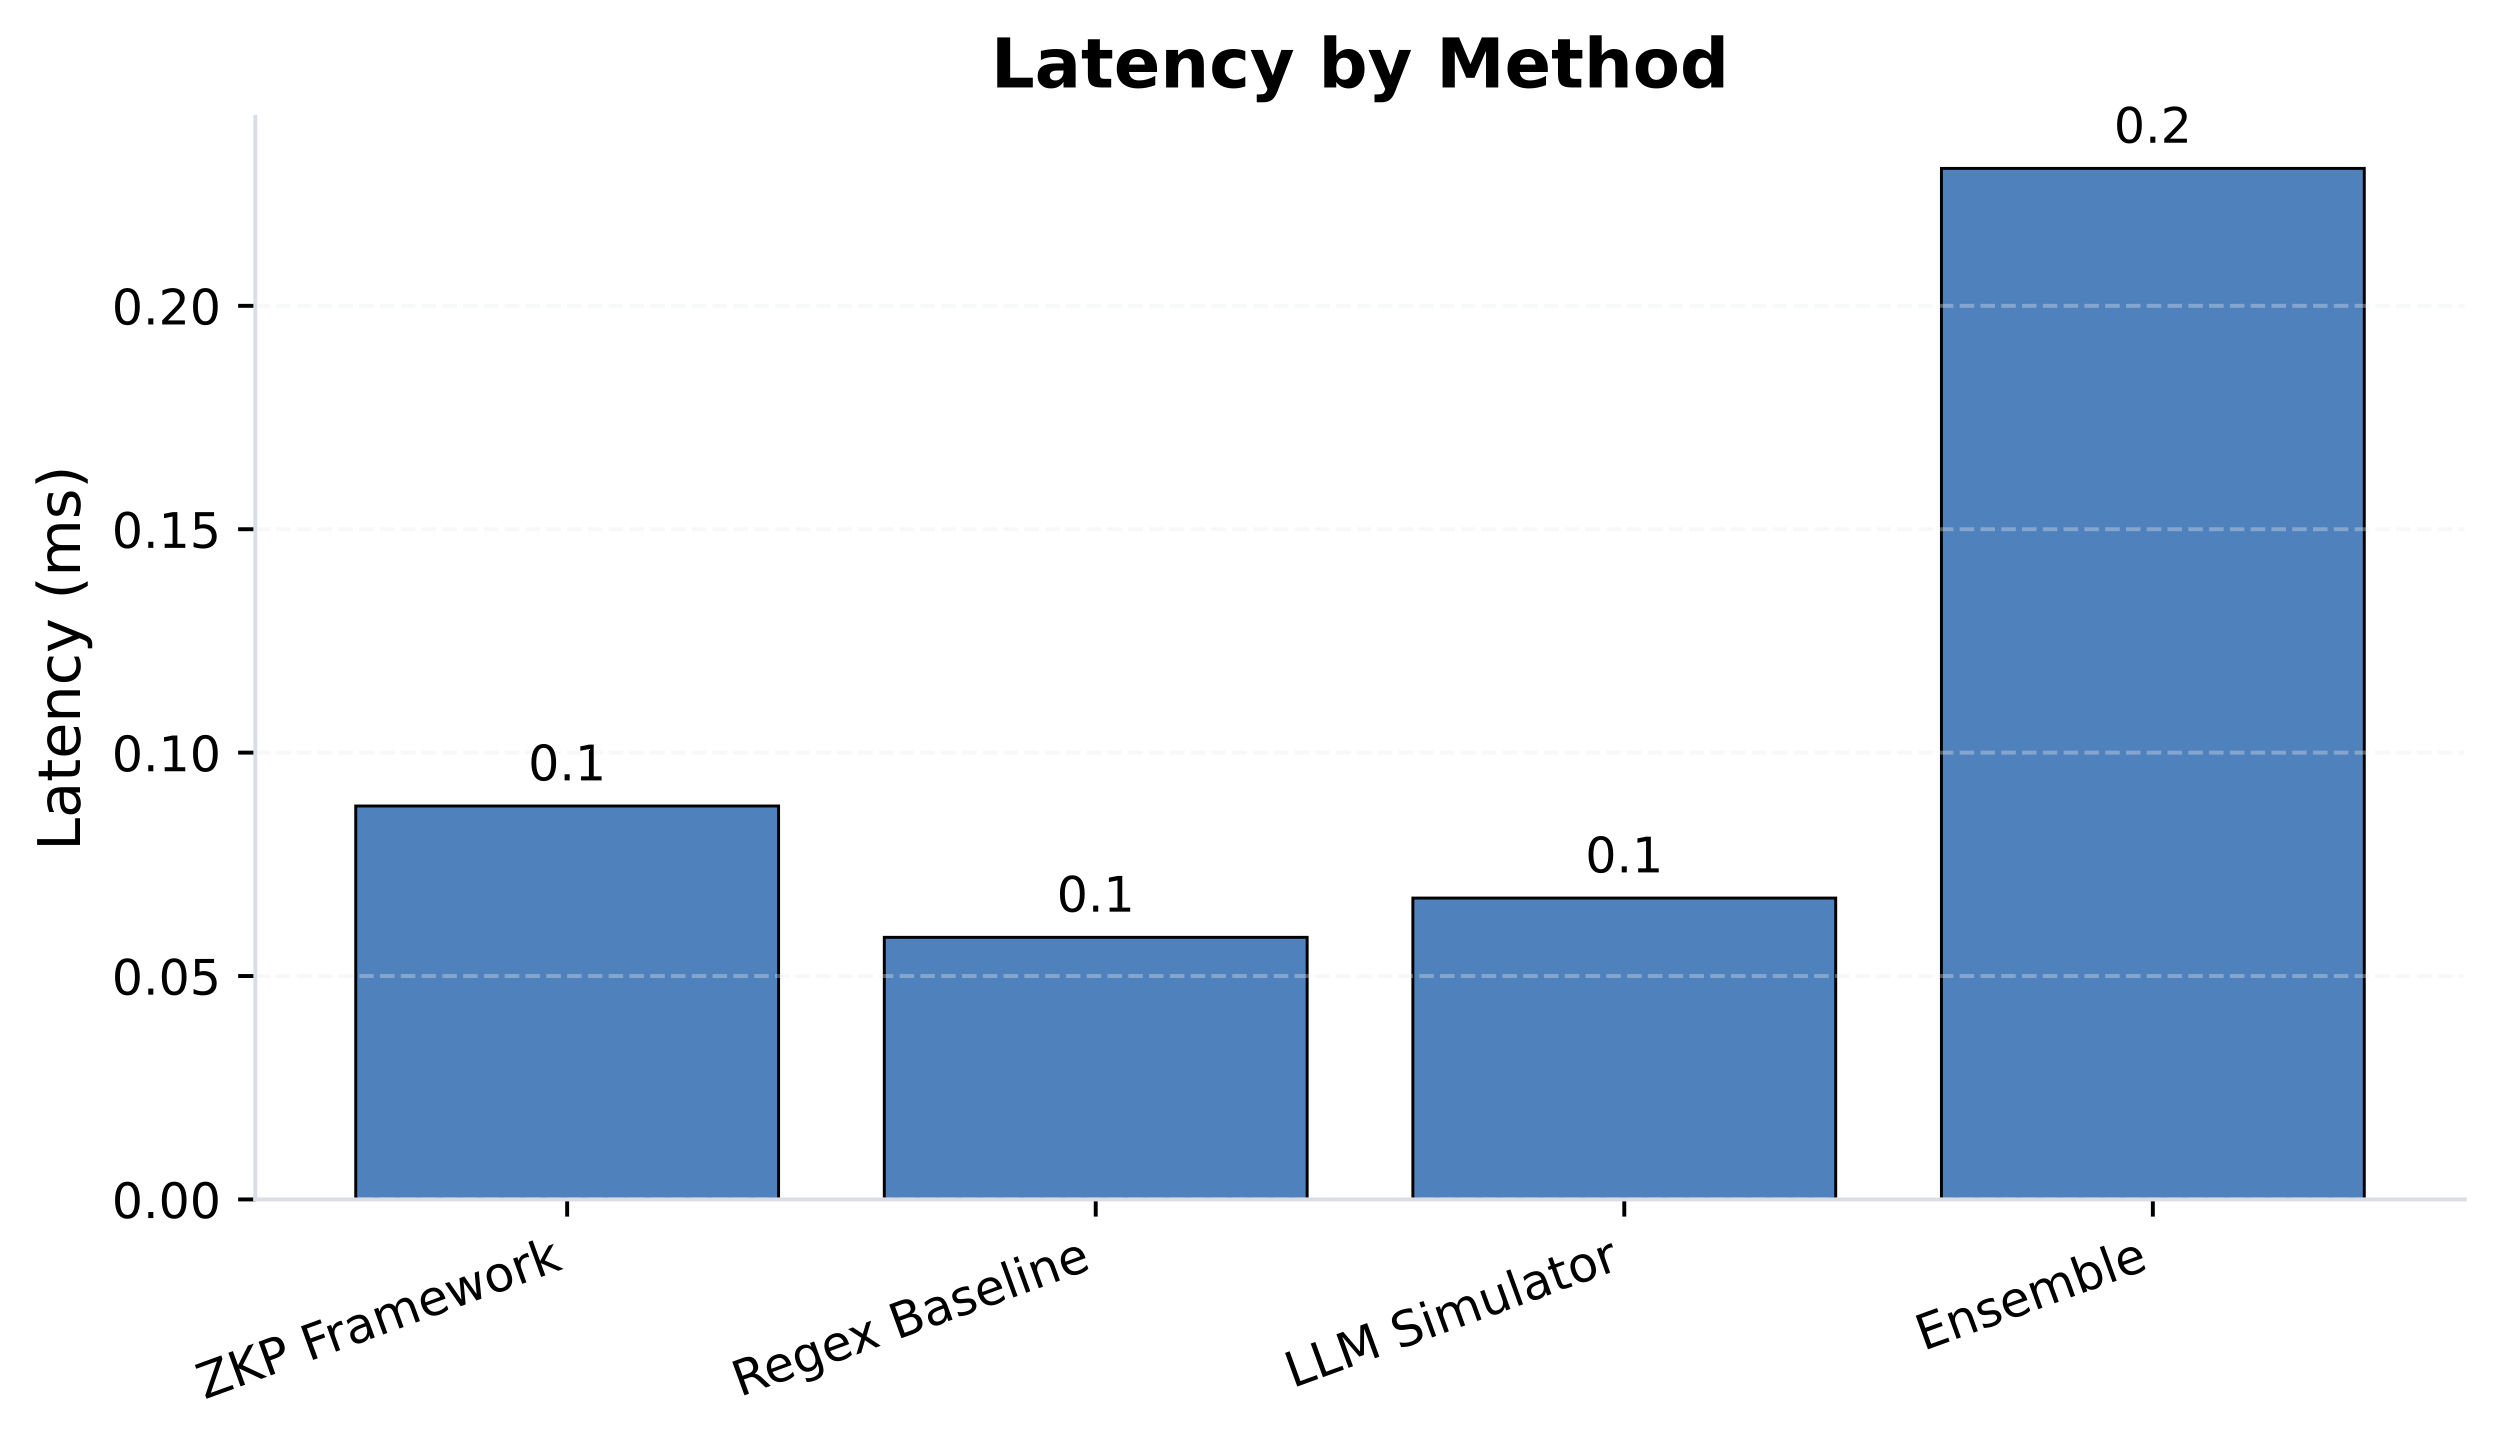
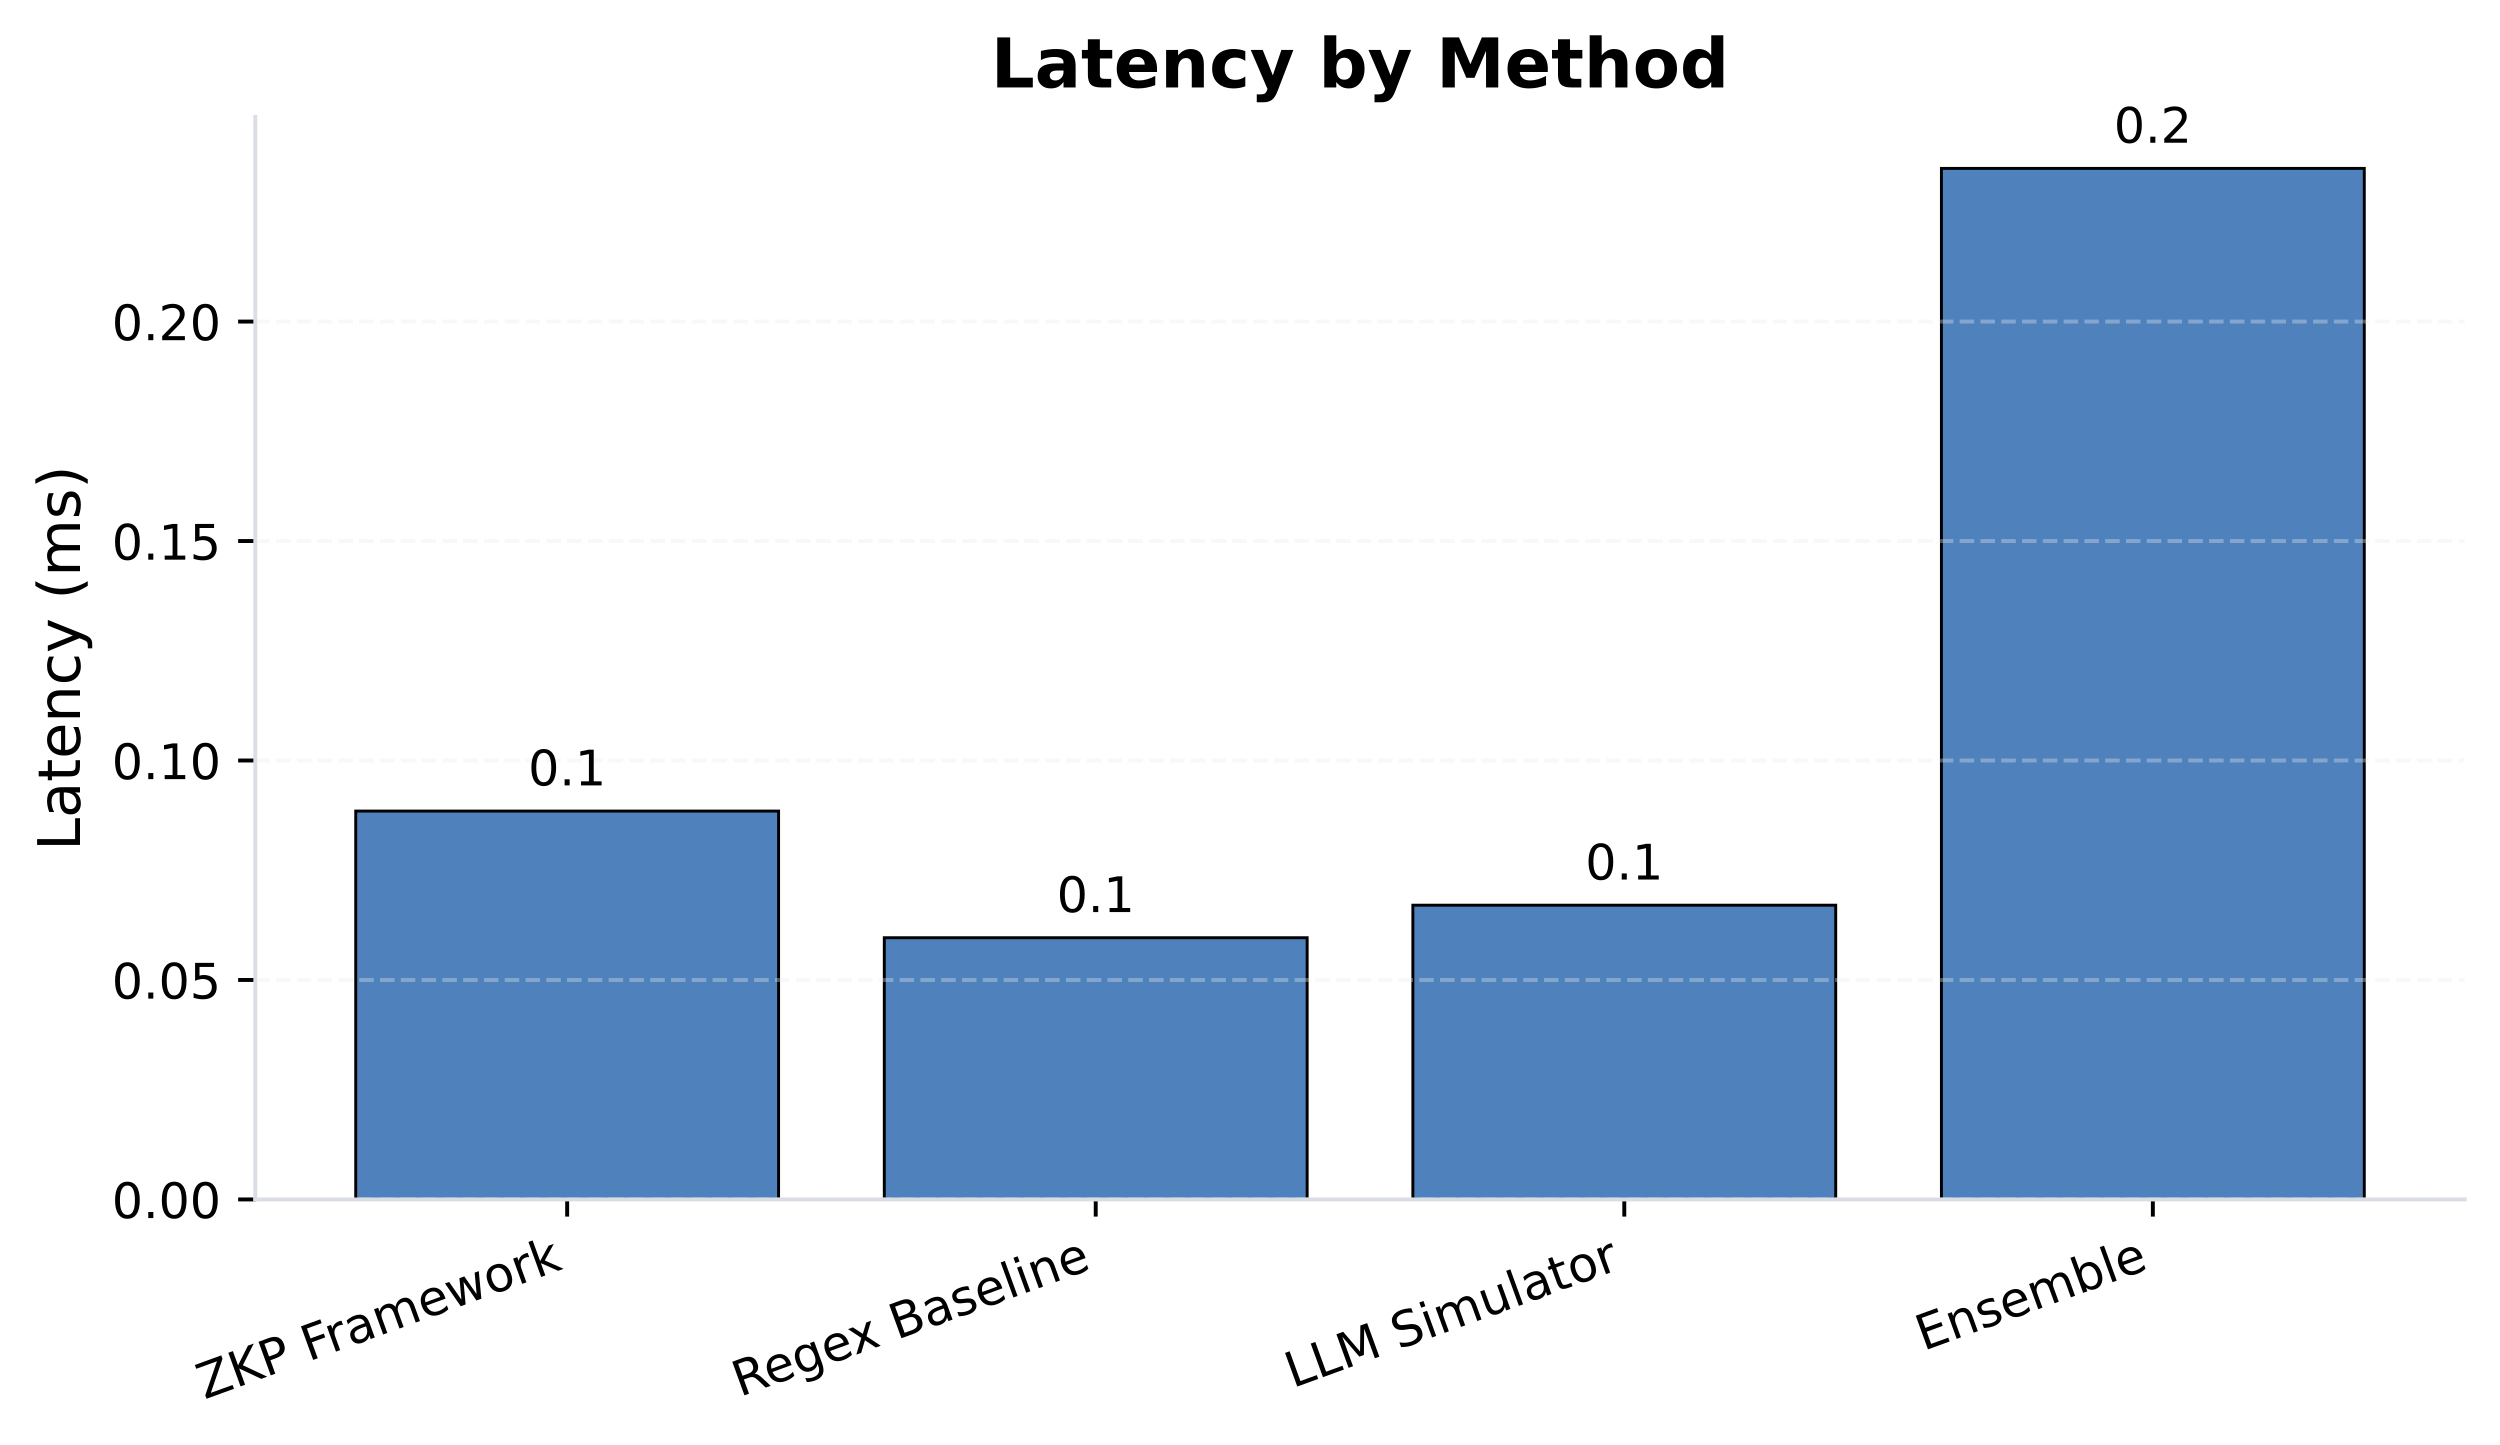
<svg xmlns="http://www.w3.org/2000/svg" xmlns:xlink="http://www.w3.org/1999/xlink" width="509.979pt" height="294.641pt" viewBox="0 0 509.979 294.641" version="1.1">
  <defs>
    <style type="text/css">*{stroke-linejoin: round; stroke-linecap: butt}</style>
  </defs>
  <g id="figure_1">
    <g id="patch_1">
      <path d="M 0 294.641  L 509.979 294.641  L 509.979 0  L 0 0  L 0 294.641  z " style="fill: none" />
    </g>
    <g id="axes_1">
      <g id="patch_2">
        <path d="M 52.079 244.678  L 502.779 244.678  L 502.779 23.838  L 52.079 23.838  L 52.079 244.678  z " style="fill: none" />
      </g>
      <g id="patch_3">
-         <path d="M 72.566 244.678  L 158.824 244.678  L 158.824 164.423  L 72.566 164.423  z " clip-path="url(#pd88db44f69)" style="fill: #4f81bd; stroke: #000000; stroke-width: 0.6; stroke-linejoin: miter" />
+         <path d="M 72.566 244.678  L 158.824 244.678  L 158.824 165.448  L 72.566 165.448  z " clip-path="url(#pac57a9a2b0)" style="fill: #4f81bd; stroke: #000000; stroke-width: 0.6; stroke-linejoin: miter" />
      </g>
      <g id="patch_4">
-         <path d="M 180.389 244.678  L 266.647 244.678  L 266.647 191.209  L 180.389 191.209  z " clip-path="url(#pd88db44f69)" style="fill: #4f81bd; stroke: #000000; stroke-width: 0.6; stroke-linejoin: miter" />
+         <path d="M 180.389 244.678  L 266.647 244.678  L 266.647 191.293  L 180.389 191.293  z " clip-path="url(#pac57a9a2b0)" style="fill: #4f81bd; stroke: #000000; stroke-width: 0.6; stroke-linejoin: miter" />
      </g>
      <g id="patch_5">
-         <path d="M 288.212 244.678  L 374.47 244.678  L 374.47 183.199  L 288.212 183.199  z " clip-path="url(#pd88db44f69)" style="fill: #4f81bd; stroke: #000000; stroke-width: 0.6; stroke-linejoin: miter" />
+         <path d="M 288.212 244.678  L 374.47 244.678  L 374.47 184.654  L 288.212 184.654  z " clip-path="url(#pac57a9a2b0)" style="fill: #4f81bd; stroke: #000000; stroke-width: 0.6; stroke-linejoin: miter" />
      </g>
      <g id="patch_6">
-         <path d="M 396.035 244.678  L 482.293 244.678  L 482.293 34.354  L 396.035 34.354  z " clip-path="url(#pd88db44f69)" style="fill: #4f81bd; stroke: #000000; stroke-width: 0.6; stroke-linejoin: miter" />
+         <path d="M 396.035 244.678  L 482.293 244.678  L 482.293 34.354  L 396.035 34.354  z " clip-path="url(#pac57a9a2b0)" style="fill: #4f81bd; stroke: #000000; stroke-width: 0.6; stroke-linejoin: miter" />
      </g>
      <g id="matplotlib.axis_1">
        <g id="xtick_1">
          <g id="line2d_1">
            <defs>
-               <path id="m6c5d1c4dcd" d="M 0 0  L 0 3.5  " style="stroke: #000000; stroke-width: 0.8" />
+               <path id="m5a129ad3cb" d="M 0 0  L 0 3.5  " style="stroke: #000000; stroke-width: 0.8" />
            </defs>
            <g>
-               <use xlink:href="#m6c5d1c4dcd" x="115.695" y="244.678" style="stroke: #000000; stroke-width: 0.8" />
+               <use xlink:href="#m5a129ad3cb" x="115.695" y="244.678" style="stroke: #000000; stroke-width: 0.8" />
            </g>
          </g>
          <g id="text_1">
            <g transform="translate(41.71257 285.4866) rotate(-20) scale(0.1 -0.1)">
              <defs>
                <path id="DejaVuSans-5a" d="M 359 4666  L 4025 4666  L 4025 4184  L 1075 531  L 4097 531  L 4097 0  L 288 0  L 288 481  L 3238 4134  L 359 4134  L 359 4666  z " transform="scale(0.015625)" />
                <path id="DejaVuSans-4b" d="M 628 4666  L 1259 4666  L 1259 2694  L 3353 4666  L 4166 4666  L 1850 2491  L 4331 0  L 3500 0  L 1259 2247  L 1259 0  L 628 0  L 628 4666  z " transform="scale(0.015625)" />
                <path id="DejaVuSans-50" d="M 1259 4147  L 1259 2394  L 2053 2394  Q 2494 2394 2734 2622  Q 2975 2850 2975 3272  Q 2975 3691 2734 3919  Q 2494 4147 2053 4147  L 1259 4147  z M 628 4666  L 2053 4666  Q 2838 4666 3239 4311  Q 3641 3956 3641 3272  Q 3641 2581 3239 2228  Q 2838 1875 2053 1875  L 1259 1875  L 1259 0  L 628 0  L 628 4666  z " transform="scale(0.015625)" />
                <path id="DejaVuSans-20" transform="scale(0.015625)" />
                <path id="DejaVuSans-46" d="M 628 4666  L 3309 4666  L 3309 4134  L 1259 4134  L 1259 2759  L 3109 2759  L 3109 2228  L 1259 2228  L 1259 0  L 628 0  L 628 4666  z " transform="scale(0.015625)" />
                <path id="DejaVuSans-72" d="M 2631 2963  Q 2534 3019 2420 3045  Q 2306 3072 2169 3072  Q 1681 3072 1420 2755  Q 1159 2438 1159 1844  L 1159 0  L 581 0  L 581 3500  L 1159 3500  L 1159 2956  Q 1341 3275 1631 3429  Q 1922 3584 2338 3584  Q 2397 3584 2469 3576  Q 2541 3569 2628 3553  L 2631 2963  z " transform="scale(0.015625)" />
                <path id="DejaVuSans-61" d="M 2194 1759  Q 1497 1759 1228 1600  Q 959 1441 959 1056  Q 959 750 1161 570  Q 1363 391 1709 391  Q 2188 391 2477 730  Q 2766 1069 2766 1631  L 2766 1759  L 2194 1759  z M 3341 1997  L 3341 0  L 2766 0  L 2766 531  Q 2569 213 2275 61  Q 1981 -91 1556 -91  Q 1019 -91 701 211  Q 384 513 384 1019  Q 384 1609 779 1909  Q 1175 2209 1959 2209  L 2766 2209  L 2766 2266  Q 2766 2663 2505 2880  Q 2244 3097 1772 3097  Q 1472 3097 1187 3025  Q 903 2953 641 2809  L 641 3341  Q 956 3463 1253 3523  Q 1550 3584 1831 3584  Q 2591 3584 2966 3190  Q 3341 2797 3341 1997  z " transform="scale(0.015625)" />
                <path id="DejaVuSans-6d" d="M 3328 2828  Q 3544 3216 3844 3400  Q 4144 3584 4550 3584  Q 5097 3584 5394 3201  Q 5691 2819 5691 2113  L 5691 0  L 5113 0  L 5113 2094  Q 5113 2597 4934 2840  Q 4756 3084 4391 3084  Q 3944 3084 3684 2787  Q 3425 2491 3425 1978  L 3425 0  L 2847 0  L 2847 2094  Q 2847 2600 2669 2842  Q 2491 3084 2119 3084  Q 1678 3084 1418 2786  Q 1159 2488 1159 1978  L 1159 0  L 581 0  L 581 3500  L 1159 3500  L 1159 2956  Q 1356 3278 1631 3431  Q 1906 3584 2284 3584  Q 2666 3584 2933 3390  Q 3200 3197 3328 2828  z " transform="scale(0.015625)" />
                <path id="DejaVuSans-65" d="M 3597 1894  L 3597 1613  L 953 1613  Q 991 1019 1311 708  Q 1631 397 2203 397  Q 2534 397 2845 478  Q 3156 559 3463 722  L 3463 178  Q 3153 47 2828 -22  Q 2503 -91 2169 -91  Q 1331 -91 842 396  Q 353 884 353 1716  Q 353 2575 817 3079  Q 1281 3584 2069 3584  Q 2775 3584 3186 3129  Q 3597 2675 3597 1894  z M 3022 2063  Q 3016 2534 2758 2815  Q 2500 3097 2075 3097  Q 1594 3097 1305 2825  Q 1016 2553 972 2059  L 3022 2063  z " transform="scale(0.015625)" />
                <path id="DejaVuSans-77" d="M 269 3500  L 844 3500  L 1563 769  L 2278 3500  L 2956 3500  L 3675 769  L 4391 3500  L 4966 3500  L 4050 0  L 3372 0  L 2619 2869  L 1863 0  L 1184 0  L 269 3500  z " transform="scale(0.015625)" />
                <path id="DejaVuSans-6f" d="M 1959 3097  Q 1497 3097 1228 2736  Q 959 2375 959 1747  Q 959 1119 1226 758  Q 1494 397 1959 397  Q 2419 397 2687 759  Q 2956 1122 2956 1747  Q 2956 2369 2687 2733  Q 2419 3097 1959 3097  z M 1959 3584  Q 2709 3584 3137 3096  Q 3566 2609 3566 1747  Q 3566 888 3137 398  Q 2709 -91 1959 -91  Q 1206 -91 779 398  Q 353 888 353 1747  Q 353 2609 779 3096  Q 1206 3584 1959 3584  z " transform="scale(0.015625)" />
                <path id="DejaVuSans-6b" d="M 581 4863  L 1159 4863  L 1159 1991  L 2875 3500  L 3609 3500  L 1753 1863  L 3688 0  L 2938 0  L 1159 1709  L 1159 0  L 581 0  L 581 4863  z " transform="scale(0.015625)" />
              </defs>
              <use xlink:href="#DejaVuSans-5a" />
              <use xlink:href="#DejaVuSans-4b" transform="translate(68.50586 0)" />
              <use xlink:href="#DejaVuSans-50" transform="translate(134.082 0)" />
              <use xlink:href="#DejaVuSans-20" transform="translate(194.3848 0)" />
              <use xlink:href="#DejaVuSans-46" transform="translate(226.1719 0)" />
              <use xlink:href="#DejaVuSans-72" transform="translate(276.4414 0)" />
              <use xlink:href="#DejaVuSans-61" transform="translate(317.5547 0)" />
              <use xlink:href="#DejaVuSans-6d" transform="translate(378.834 0)" />
              <use xlink:href="#DejaVuSans-65" transform="translate(476.2461 0)" />
              <use xlink:href="#DejaVuSans-77" transform="translate(537.7695 0)" />
              <use xlink:href="#DejaVuSans-6f" transform="translate(619.5566 0)" />
              <use xlink:href="#DejaVuSans-72" transform="translate(680.7383 0)" />
              <use xlink:href="#DejaVuSans-6b" transform="translate(721.8516 0)" />
            </g>
          </g>
        </g>
        <g id="xtick_2">
          <g id="line2d_2">
            <g>
-               <use xlink:href="#m6c5d1c4dcd" x="223.518" y="244.678" style="stroke: #000000; stroke-width: 0.8" />
+               <use xlink:href="#m5a129ad3cb" x="223.518" y="244.678" style="stroke: #000000; stroke-width: 0.8" />
            </g>
          </g>
          <g id="text_2">
            <g transform="translate(150.9451 284.9735) rotate(-20) scale(0.1 -0.1)">
              <defs>
                <path id="DejaVuSans-52" d="M 2841 2188  Q 3044 2119 3236 1894  Q 3428 1669 3622 1275  L 4263 0  L 3584 0  L 2988 1197  Q 2756 1666 2539 1819  Q 2322 1972 1947 1972  L 1259 1972  L 1259 0  L 628 0  L 628 4666  L 2053 4666  Q 2853 4666 3247 4331  Q 3641 3997 3641 3322  Q 3641 2881 3436 2590  Q 3231 2300 2841 2188  z M 1259 4147  L 1259 2491  L 2053 2491  Q 2509 2491 2742 2702  Q 2975 2913 2975 3322  Q 2975 3731 2742 3939  Q 2509 4147 2053 4147  L 1259 4147  z " transform="scale(0.015625)" />
                <path id="DejaVuSans-67" d="M 2906 1791  Q 2906 2416 2648 2759  Q 2391 3103 1925 3103  Q 1463 3103 1205 2759  Q 947 2416 947 1791  Q 947 1169 1205 825  Q 1463 481 1925 481  Q 2391 481 2648 825  Q 2906 1169 2906 1791  z M 3481 434  Q 3481 -459 3084 -895  Q 2688 -1331 1869 -1331  Q 1566 -1331 1297 -1286  Q 1028 -1241 775 -1147  L 775 -588  Q 1028 -725 1275 -790  Q 1522 -856 1778 -856  Q 2344 -856 2625 -561  Q 2906 -266 2906 331  L 2906 616  Q 2728 306 2450 153  Q 2172 0 1784 0  Q 1141 0 747 490  Q 353 981 353 1791  Q 353 2603 747 3093  Q 1141 3584 1784 3584  Q 2172 3584 2450 3431  Q 2728 3278 2906 2969  L 2906 3500  L 3481 3500  L 3481 434  z " transform="scale(0.015625)" />
                <path id="DejaVuSans-78" d="M 3513 3500  L 2247 1797  L 3578 0  L 2900 0  L 1881 1375  L 863 0  L 184 0  L 1544 1831  L 300 3500  L 978 3500  L 1906 2253  L 2834 3500  L 3513 3500  z " transform="scale(0.015625)" />
                <path id="DejaVuSans-42" d="M 1259 2228  L 1259 519  L 2272 519  Q 2781 519 3026 730  Q 3272 941 3272 1375  Q 3272 1813 3026 2020  Q 2781 2228 2272 2228  L 1259 2228  z M 1259 4147  L 1259 2741  L 2194 2741  Q 2656 2741 2882 2914  Q 3109 3088 3109 3444  Q 3109 3797 2882 3972  Q 2656 4147 2194 4147  L 1259 4147  z M 628 4666  L 2241 4666  Q 2963 4666 3353 4366  Q 3744 4066 3744 3513  Q 3744 3084 3544 2831  Q 3344 2578 2956 2516  Q 3422 2416 3680 2098  Q 3938 1781 3938 1306  Q 3938 681 3513 340  Q 3088 0 2303 0  L 628 0  L 628 4666  z " transform="scale(0.015625)" />
                <path id="DejaVuSans-73" d="M 2834 3397  L 2834 2853  Q 2591 2978 2328 3040  Q 2066 3103 1784 3103  Q 1356 3103 1142 2972  Q 928 2841 928 2578  Q 928 2378 1081 2264  Q 1234 2150 1697 2047  L 1894 2003  Q 2506 1872 2764 1633  Q 3022 1394 3022 966  Q 3022 478 2636 193  Q 2250 -91 1575 -91  Q 1294 -91 989 -36  Q 684 19 347 128  L 347 722  Q 666 556 975 473  Q 1284 391 1588 391  Q 1994 391 2212 530  Q 2431 669 2431 922  Q 2431 1156 2273 1281  Q 2116 1406 1581 1522  L 1381 1569  Q 847 1681 609 1914  Q 372 2147 372 2553  Q 372 3047 722 3315  Q 1072 3584 1716 3584  Q 2034 3584 2315 3537  Q 2597 3491 2834 3397  z " transform="scale(0.015625)" />
                <path id="DejaVuSans-6c" d="M 603 4863  L 1178 4863  L 1178 0  L 603 0  L 603 4863  z " transform="scale(0.015625)" />
                <path id="DejaVuSans-69" d="M 603 3500  L 1178 3500  L 1178 0  L 603 0  L 603 3500  z M 603 4863  L 1178 4863  L 1178 4134  L 603 4134  L 603 4863  z " transform="scale(0.015625)" />
                <path id="DejaVuSans-6e" d="M 3513 2113  L 3513 0  L 2938 0  L 2938 2094  Q 2938 2591 2744 2837  Q 2550 3084 2163 3084  Q 1697 3084 1428 2787  Q 1159 2491 1159 1978  L 1159 0  L 581 0  L 581 3500  L 1159 3500  L 1159 2956  Q 1366 3272 1645 3428  Q 1925 3584 2291 3584  Q 2894 3584 3203 3211  Q 3513 2838 3513 2113  z " transform="scale(0.015625)" />
              </defs>
              <use xlink:href="#DejaVuSans-52" />
              <use xlink:href="#DejaVuSans-65" transform="translate(64.98242 0)" />
              <use xlink:href="#DejaVuSans-67" transform="translate(126.5059 0)" />
              <use xlink:href="#DejaVuSans-65" transform="translate(189.9824 0)" />
              <use xlink:href="#DejaVuSans-78" transform="translate(249.7559 0)" />
              <use xlink:href="#DejaVuSans-20" transform="translate(308.9355 0)" />
              <use xlink:href="#DejaVuSans-42" transform="translate(340.7227 0)" />
              <use xlink:href="#DejaVuSans-61" transform="translate(409.3262 0)" />
              <use xlink:href="#DejaVuSans-73" transform="translate(470.6055 0)" />
              <use xlink:href="#DejaVuSans-65" transform="translate(522.7051 0)" />
              <use xlink:href="#DejaVuSans-6c" transform="translate(584.2285 0)" />
              <use xlink:href="#DejaVuSans-69" transform="translate(612.0117 0)" />
              <use xlink:href="#DejaVuSans-6e" transform="translate(639.7949 0)" />
              <use xlink:href="#DejaVuSans-65" transform="translate(703.1738 0)" />
            </g>
          </g>
        </g>
        <g id="xtick_3">
          <g id="line2d_3">
            <g>
-               <use xlink:href="#m6c5d1c4dcd" x="331.341" y="244.678" style="stroke: #000000; stroke-width: 0.8" />
+               <use xlink:href="#m5a129ad3cb" x="331.341" y="244.678" style="stroke: #000000; stroke-width: 0.8" />
            </g>
          </g>
          <g id="text_3">
            <g transform="translate(263.7132 283.1737) rotate(-20) scale(0.1 -0.1)">
              <defs>
                <path id="DejaVuSans-4c" d="M 628 4666  L 1259 4666  L 1259 531  L 3531 531  L 3531 0  L 628 0  L 628 4666  z " transform="scale(0.015625)" />
                <path id="DejaVuSans-4d" d="M 628 4666  L 1569 4666  L 2759 1491  L 3956 4666  L 4897 4666  L 4897 0  L 4281 0  L 4281 4097  L 3078 897  L 2444 897  L 1241 4097  L 1241 0  L 628 0  L 628 4666  z " transform="scale(0.015625)" />
                <path id="DejaVuSans-53" d="M 3425 4513  L 3425 3897  Q 3066 4069 2747 4153  Q 2428 4238 2131 4238  Q 1616 4238 1336 4038  Q 1056 3838 1056 3469  Q 1056 3159 1242 3001  Q 1428 2844 1947 2747  L 2328 2669  Q 3034 2534 3370 2195  Q 3706 1856 3706 1288  Q 3706 609 3251 259  Q 2797 -91 1919 -91  Q 1588 -91 1214 -16  Q 841 59 441 206  L 441 856  Q 825 641 1194 531  Q 1563 422 1919 422  Q 2459 422 2753 634  Q 3047 847 3047 1241  Q 3047 1584 2836 1778  Q 2625 1972 2144 2069  L 1759 2144  Q 1053 2284 737 2584  Q 422 2884 422 3419  Q 422 4038 858 4394  Q 1294 4750 2059 4750  Q 2388 4750 2728 4690  Q 3069 4631 3425 4513  z " transform="scale(0.015625)" />
                <path id="DejaVuSans-75" d="M 544 1381  L 544 3500  L 1119 3500  L 1119 1403  Q 1119 906 1312 657  Q 1506 409 1894 409  Q 2359 409 2629 706  Q 2900 1003 2900 1516  L 2900 3500  L 3475 3500  L 3475 0  L 2900 0  L 2900 538  Q 2691 219 2414 64  Q 2138 -91 1772 -91  Q 1169 -91 856 284  Q 544 659 544 1381  z M 1991 3584  L 1991 3584  z " transform="scale(0.015625)" />
                <path id="DejaVuSans-74" d="M 1172 4494  L 1172 3500  L 2356 3500  L 2356 3053  L 1172 3053  L 1172 1153  Q 1172 725 1289 603  Q 1406 481 1766 481  L 2356 481  L 2356 0  L 1766 0  Q 1100 0 847 248  Q 594 497 594 1153  L 594 3053  L 172 3053  L 172 3500  L 594 3500  L 594 4494  L 1172 4494  z " transform="scale(0.015625)" />
              </defs>
              <use xlink:href="#DejaVuSans-4c" />
              <use xlink:href="#DejaVuSans-4c" transform="translate(55.71289 0)" />
              <use xlink:href="#DejaVuSans-4d" transform="translate(111.4258 0)" />
              <use xlink:href="#DejaVuSans-20" transform="translate(197.7051 0)" />
              <use xlink:href="#DejaVuSans-53" transform="translate(229.4922 0)" />
              <use xlink:href="#DejaVuSans-69" transform="translate(292.9688 0)" />
              <use xlink:href="#DejaVuSans-6d" transform="translate(320.752 0)" />
              <use xlink:href="#DejaVuSans-75" transform="translate(418.1641 0)" />
              <use xlink:href="#DejaVuSans-6c" transform="translate(481.543 0)" />
              <use xlink:href="#DejaVuSans-61" transform="translate(509.3262 0)" />
              <use xlink:href="#DejaVuSans-74" transform="translate(570.6055 0)" />
              <use xlink:href="#DejaVuSans-6f" transform="translate(609.8145 0)" />
              <use xlink:href="#DejaVuSans-72" transform="translate(670.9961 0)" />
            </g>
          </g>
        </g>
        <g id="xtick_4">
          <g id="line2d_4">
            <g>
-               <use xlink:href="#m6c5d1c4dcd" x="439.164" y="244.678" style="stroke: #000000; stroke-width: 0.8" />
+               <use xlink:href="#m5a129ad3cb" x="439.164" y="244.678" style="stroke: #000000; stroke-width: 0.8" />
            </g>
          </g>
          <g id="text_4">
            <g transform="translate(392.3709 275.5904) rotate(-20) scale(0.1 -0.1)">
              <defs>
                <path id="DejaVuSans-45" d="M 628 4666  L 3578 4666  L 3578 4134  L 1259 4134  L 1259 2753  L 3481 2753  L 3481 2222  L 1259 2222  L 1259 531  L 3634 531  L 3634 0  L 628 0  L 628 4666  z " transform="scale(0.015625)" />
                <path id="DejaVuSans-62" d="M 3116 1747  Q 3116 2381 2855 2742  Q 2594 3103 2138 3103  Q 1681 3103 1420 2742  Q 1159 2381 1159 1747  Q 1159 1113 1420 752  Q 1681 391 2138 391  Q 2594 391 2855 752  Q 3116 1113 3116 1747  z M 1159 2969  Q 1341 3281 1617 3432  Q 1894 3584 2278 3584  Q 2916 3584 3314 3078  Q 3713 2572 3713 1747  Q 3713 922 3314 415  Q 2916 -91 2278 -91  Q 1894 -91 1617 61  Q 1341 213 1159 525  L 1159 0  L 581 0  L 581 4863  L 1159 4863  L 1159 2969  z " transform="scale(0.015625)" />
              </defs>
              <use xlink:href="#DejaVuSans-45" />
              <use xlink:href="#DejaVuSans-6e" transform="translate(63.18359 0)" />
              <use xlink:href="#DejaVuSans-73" transform="translate(126.5625 0)" />
              <use xlink:href="#DejaVuSans-65" transform="translate(178.6621 0)" />
              <use xlink:href="#DejaVuSans-6d" transform="translate(240.1855 0)" />
              <use xlink:href="#DejaVuSans-62" transform="translate(337.5977 0)" />
              <use xlink:href="#DejaVuSans-6c" transform="translate(401.0742 0)" />
              <use xlink:href="#DejaVuSans-65" transform="translate(428.8574 0)" />
            </g>
          </g>
        </g>
      </g>
      <g id="matplotlib.axis_2">
        <g id="ytick_1">
          <g id="line2d_5">
-             <path d="M 52.079 244.678  L 502.779 244.678  " clip-path="url(#pd88db44f69)" style="fill: none; stroke-dasharray: 2.96,1.28; stroke-dashoffset: 0; stroke: #e9ecef; stroke-opacity: 0.35; stroke-width: 0.8" />
+             <path d="M 52.079 244.678  L 502.779 244.678  " clip-path="url(#pac57a9a2b0)" style="fill: none; stroke-dasharray: 2.96,1.28; stroke-dashoffset: 0; stroke: #e9ecef; stroke-opacity: 0.35; stroke-width: 0.8" />
          </g>
          <g id="line2d_6">
            <defs>
-               <path id="m4d72435d11" d="M 0 0  L -3.5 0  " style="stroke: #000000; stroke-width: 0.8" />
+               <path id="m8c2e56e618" d="M 0 0  L -3.5 0  " style="stroke: #000000; stroke-width: 0.8" />
            </defs>
            <g>
-               <use xlink:href="#m4d72435d11" x="52.079" y="244.678" style="stroke: #000000; stroke-width: 0.8" />
+               <use xlink:href="#m8c2e56e618" x="52.079" y="244.678" style="stroke: #000000; stroke-width: 0.8" />
            </g>
          </g>
          <g id="text_5">
            <g transform="translate(22.81375 248.4771) scale(0.1 -0.1)">
              <defs>
                <path id="DejaVuSans-30" d="M 2034 4250  Q 1547 4250 1301 3770  Q 1056 3291 1056 2328  Q 1056 1369 1301 889  Q 1547 409 2034 409  Q 2525 409 2770 889  Q 3016 1369 3016 2328  Q 3016 3291 2770 3770  Q 2525 4250 2034 4250  z M 2034 4750  Q 2819 4750 3233 4129  Q 3647 3509 3647 2328  Q 3647 1150 3233 529  Q 2819 -91 2034 -91  Q 1250 -91 836 529  Q 422 1150 422 2328  Q 422 3509 836 4129  Q 1250 4750 2034 4750  z " transform="scale(0.015625)" />
                <path id="DejaVuSans-2e" d="M 684 794  L 1344 794  L 1344 0  L 684 0  L 684 794  z " transform="scale(0.015625)" />
              </defs>
              <use xlink:href="#DejaVuSans-30" />
              <use xlink:href="#DejaVuSans-2e" transform="translate(63.62305 0)" />
              <use xlink:href="#DejaVuSans-30" transform="translate(95.41016 0)" />
              <use xlink:href="#DejaVuSans-30" transform="translate(159.0332 0)" />
            </g>
          </g>
        </g>
        <g id="ytick_2">
          <g id="line2d_7">
-             <path d="M 52.079 199.105  L 502.779 199.105  " clip-path="url(#pd88db44f69)" style="fill: none; stroke-dasharray: 2.96,1.28; stroke-dashoffset: 0; stroke: #e9ecef; stroke-opacity: 0.35; stroke-width: 0.8" />
+             <path d="M 52.079 199.908  L 502.779 199.908  " clip-path="url(#pac57a9a2b0)" style="fill: none; stroke-dasharray: 2.96,1.28; stroke-dashoffset: 0; stroke: #e9ecef; stroke-opacity: 0.35; stroke-width: 0.8" />
          </g>
          <g id="line2d_8">
            <g>
-               <use xlink:href="#m4d72435d11" x="52.079" y="199.105" style="stroke: #000000; stroke-width: 0.8" />
+               <use xlink:href="#m8c2e56e618" x="52.079" y="199.908" style="stroke: #000000; stroke-width: 0.8" />
            </g>
          </g>
          <g id="text_6">
-             <g transform="translate(22.81375 202.9042) scale(0.1 -0.1)">
+             <g transform="translate(22.81375 203.7071) scale(0.1 -0.1)">
              <defs>
                <path id="DejaVuSans-35" d="M 691 4666  L 3169 4666  L 3169 4134  L 1269 4134  L 1269 2991  Q 1406 3038 1543 3061  Q 1681 3084 1819 3084  Q 2600 3084 3056 2656  Q 3513 2228 3513 1497  Q 3513 744 3044 326  Q 2575 -91 1722 -91  Q 1428 -91 1123 -41  Q 819 9 494 109  L 494 744  Q 775 591 1075 516  Q 1375 441 1709 441  Q 2250 441 2565 725  Q 2881 1009 2881 1497  Q 2881 1984 2565 2268  Q 2250 2553 1709 2553  Q 1456 2553 1204 2497  Q 953 2441 691 2322  L 691 4666  z " transform="scale(0.015625)" />
              </defs>
              <use xlink:href="#DejaVuSans-30" />
              <use xlink:href="#DejaVuSans-2e" transform="translate(63.62305 0)" />
              <use xlink:href="#DejaVuSans-30" transform="translate(95.41016 0)" />
              <use xlink:href="#DejaVuSans-35" transform="translate(159.0332 0)" />
            </g>
          </g>
        </g>
        <g id="ytick_3">
          <g id="line2d_9">
-             <path d="M 52.079 153.532  L 502.779 153.532  " clip-path="url(#pd88db44f69)" style="fill: none; stroke-dasharray: 2.96,1.28; stroke-dashoffset: 0; stroke: #e9ecef; stroke-opacity: 0.35; stroke-width: 0.8" />
+             <path d="M 52.079 155.138  L 502.779 155.138  " clip-path="url(#pac57a9a2b0)" style="fill: none; stroke-dasharray: 2.96,1.28; stroke-dashoffset: 0; stroke: #e9ecef; stroke-opacity: 0.35; stroke-width: 0.8" />
          </g>
          <g id="line2d_10">
            <g>
-               <use xlink:href="#m4d72435d11" x="52.079" y="153.532" style="stroke: #000000; stroke-width: 0.8" />
+               <use xlink:href="#m8c2e56e618" x="52.079" y="155.138" style="stroke: #000000; stroke-width: 0.8" />
            </g>
          </g>
          <g id="text_7">
-             <g transform="translate(22.81375 157.3313) scale(0.1 -0.1)">
+             <g transform="translate(22.81375 158.9372) scale(0.1 -0.1)">
              <defs>
                <path id="DejaVuSans-31" d="M 794 531  L 1825 531  L 1825 4091  L 703 3866  L 703 4441  L 1819 4666  L 2450 4666  L 2450 531  L 3481 531  L 3481 0  L 794 0  L 794 531  z " transform="scale(0.015625)" />
              </defs>
              <use xlink:href="#DejaVuSans-30" />
              <use xlink:href="#DejaVuSans-2e" transform="translate(63.62305 0)" />
              <use xlink:href="#DejaVuSans-31" transform="translate(95.41016 0)" />
              <use xlink:href="#DejaVuSans-30" transform="translate(159.0332 0)" />
            </g>
          </g>
        </g>
        <g id="ytick_4">
          <g id="line2d_11">
-             <path d="M 52.079 107.959  L 502.779 107.959  " clip-path="url(#pd88db44f69)" style="fill: none; stroke-dasharray: 2.96,1.28; stroke-dashoffset: 0; stroke: #e9ecef; stroke-opacity: 0.35; stroke-width: 0.8" />
+             <path d="M 52.079 110.368  L 502.779 110.368  " clip-path="url(#pac57a9a2b0)" style="fill: none; stroke-dasharray: 2.96,1.28; stroke-dashoffset: 0; stroke: #e9ecef; stroke-opacity: 0.35; stroke-width: 0.8" />
          </g>
          <g id="line2d_12">
            <g>
-               <use xlink:href="#m4d72435d11" x="52.079" y="107.959" style="stroke: #000000; stroke-width: 0.8" />
+               <use xlink:href="#m8c2e56e618" x="52.079" y="110.368" style="stroke: #000000; stroke-width: 0.8" />
            </g>
          </g>
          <g id="text_8">
-             <g transform="translate(22.81375 111.7585) scale(0.1 -0.1)">
+             <g transform="translate(22.81375 114.1672) scale(0.1 -0.1)">
              <use xlink:href="#DejaVuSans-30" />
              <use xlink:href="#DejaVuSans-2e" transform="translate(63.62305 0)" />
              <use xlink:href="#DejaVuSans-31" transform="translate(95.41016 0)" />
              <use xlink:href="#DejaVuSans-35" transform="translate(159.0332 0)" />
            </g>
          </g>
        </g>
        <g id="ytick_5">
          <g id="line2d_13">
-             <path d="M 52.079 62.386  L 502.779 62.386  " clip-path="url(#pd88db44f69)" style="fill: none; stroke-dasharray: 2.96,1.28; stroke-dashoffset: 0; stroke: #e9ecef; stroke-opacity: 0.35; stroke-width: 0.8" />
+             <path d="M 52.079 65.598  L 502.779 65.598  " clip-path="url(#pac57a9a2b0)" style="fill: none; stroke-dasharray: 2.96,1.28; stroke-dashoffset: 0; stroke: #e9ecef; stroke-opacity: 0.35; stroke-width: 0.8" />
          </g>
          <g id="line2d_14">
            <g>
-               <use xlink:href="#m4d72435d11" x="52.079" y="62.386" style="stroke: #000000; stroke-width: 0.8" />
+               <use xlink:href="#m8c2e56e618" x="52.079" y="65.598" style="stroke: #000000; stroke-width: 0.8" />
            </g>
          </g>
          <g id="text_9">
-             <g transform="translate(22.81375 66.1856) scale(0.1 -0.1)">
+             <g transform="translate(22.81375 69.39726) scale(0.1 -0.1)">
              <defs>
                <path id="DejaVuSans-32" d="M 1228 531  L 3431 531  L 3431 0  L 469 0  L 469 531  Q 828 903 1448 1529  Q 2069 2156 2228 2338  Q 2531 2678 2651 2914  Q 2772 3150 2772 3378  Q 2772 3750 2511 3984  Q 2250 4219 1831 4219  Q 1534 4219 1204 4116  Q 875 4013 500 3803  L 500 4441  Q 881 4594 1212 4672  Q 1544 4750 1819 4750  Q 2544 4750 2975 4387  Q 3406 4025 3406 3419  Q 3406 3131 3298 2873  Q 3191 2616 2906 2266  Q 2828 2175 2409 1742  Q 1991 1309 1228 531  z " transform="scale(0.015625)" />
              </defs>
              <use xlink:href="#DejaVuSans-30" />
              <use xlink:href="#DejaVuSans-2e" transform="translate(63.62305 0)" />
              <use xlink:href="#DejaVuSans-32" transform="translate(95.41016 0)" />
              <use xlink:href="#DejaVuSans-30" transform="translate(159.0332 0)" />
            </g>
          </g>
        </g>
        <g id="text_10">
          <g transform="translate(16.31812 173.5335) rotate(-90) scale(0.12 -0.12)">
            <defs>
              <path id="DejaVuSans-63" d="M 3122 3366  L 3122 2828  Q 2878 2963 2633 3030  Q 2388 3097 2138 3097  Q 1578 3097 1268 2742  Q 959 2388 959 1747  Q 959 1106 1268 751  Q 1578 397 2138 397  Q 2388 397 2633 464  Q 2878 531 3122 666  L 3122 134  Q 2881 22 2623 -34  Q 2366 -91 2075 -91  Q 1284 -91 818 406  Q 353 903 353 1747  Q 353 2603 823 3093  Q 1294 3584 2113 3584  Q 2378 3584 2631 3529  Q 2884 3475 3122 3366  z " transform="scale(0.015625)" />
              <path id="DejaVuSans-79" d="M 2059 -325  Q 1816 -950 1584 -1140  Q 1353 -1331 966 -1331  L 506 -1331  L 506 -850  L 844 -850  Q 1081 -850 1212 -737  Q 1344 -625 1503 -206  L 1606 56  L 191 3500  L 800 3500  L 1894 763  L 2988 3500  L 3597 3500  L 2059 -325  z " transform="scale(0.015625)" />
              <path id="DejaVuSans-28" d="M 1984 4856  Q 1566 4138 1362 3434  Q 1159 2731 1159 2009  Q 1159 1288 1364 580  Q 1569 -128 1984 -844  L 1484 -844  Q 1016 -109 783 600  Q 550 1309 550 2009  Q 550 2706 781 3412  Q 1013 4119 1484 4856  L 1984 4856  z " transform="scale(0.015625)" />
              <path id="DejaVuSans-29" d="M 513 4856  L 1013 4856  Q 1481 4119 1714 3412  Q 1947 2706 1947 2009  Q 1947 1309 1714 600  Q 1481 -109 1013 -844  L 513 -844  Q 928 -128 1133 580  Q 1338 1288 1338 2009  Q 1338 2731 1133 3434  Q 928 4138 513 4856  z " transform="scale(0.015625)" />
            </defs>
            <use xlink:href="#DejaVuSans-4c" />
            <use xlink:href="#DejaVuSans-61" transform="translate(55.71289 0)" />
            <use xlink:href="#DejaVuSans-74" transform="translate(116.9922 0)" />
            <use xlink:href="#DejaVuSans-65" transform="translate(156.2012 0)" />
            <use xlink:href="#DejaVuSans-6e" transform="translate(217.7246 0)" />
            <use xlink:href="#DejaVuSans-63" transform="translate(281.1035 0)" />
            <use xlink:href="#DejaVuSans-79" transform="translate(336.084 0)" />
            <use xlink:href="#DejaVuSans-20" transform="translate(395.2637 0)" />
            <use xlink:href="#DejaVuSans-28" transform="translate(427.0508 0)" />
            <use xlink:href="#DejaVuSans-6d" transform="translate(466.0645 0)" />
            <use xlink:href="#DejaVuSans-73" transform="translate(563.4766 0)" />
            <use xlink:href="#DejaVuSans-29" transform="translate(615.5762 0)" />
          </g>
        </g>
      </g>
      <g id="patch_7">
        <path d="M 52.079 244.678  L 52.079 23.838  " style="fill: none; stroke: #dadee4; stroke-width: 0.8; stroke-linejoin: miter; stroke-linecap: square" />
      </g>
      <g id="patch_8">
        <path d="M 52.079 244.678  L 502.779 244.678  " style="fill: none; stroke: #dadee4; stroke-width: 0.8; stroke-linejoin: miter; stroke-linecap: square" />
      </g>
      <g id="text_11">
-         <g transform="translate(107.7434 159.1883) scale(0.1 -0.1)">
+         <g transform="translate(107.7434 160.2132) scale(0.1 -0.1)">
          <use xlink:href="#DejaVuSans-30" />
          <use xlink:href="#DejaVuSans-2e" transform="translate(63.62305 0)" />
          <use xlink:href="#DejaVuSans-31" transform="translate(95.41016 0)" />
        </g>
      </g>
      <g id="text_12">
-         <g transform="translate(215.5663 185.9747) scale(0.1 -0.1)">
+         <g transform="translate(215.5663 186.0583) scale(0.1 -0.1)">
          <use xlink:href="#DejaVuSans-30" />
          <use xlink:href="#DejaVuSans-2e" transform="translate(63.62305 0)" />
          <use xlink:href="#DejaVuSans-31" transform="translate(95.41016 0)" />
        </g>
      </g>
      <g id="text_13">
-         <g transform="translate(323.3893 177.9647) scale(0.1 -0.1)">
+         <g transform="translate(323.3893 179.4194) scale(0.1 -0.1)">
          <use xlink:href="#DejaVuSans-30" />
          <use xlink:href="#DejaVuSans-2e" transform="translate(63.62305 0)" />
          <use xlink:href="#DejaVuSans-31" transform="translate(95.41016 0)" />
        </g>
      </g>
      <g id="text_14">
        <g transform="translate(431.2123 29.11946) scale(0.1 -0.1)">
          <use xlink:href="#DejaVuSans-30" />
          <use xlink:href="#DejaVuSans-2e" transform="translate(63.62305 0)" />
          <use xlink:href="#DejaVuSans-32" transform="translate(95.41016 0)" />
        </g>
      </g>
      <g id="text_15">
        <g transform="translate(202.1455 17.83781) scale(0.14 -0.14)">
          <defs>
            <path id="DejaVuSans-Bold-4c" d="M 588 4666  L 1791 4666  L 1791 909  L 3903 909  L 3903 0  L 588 0  L 588 4666  z " transform="scale(0.015625)" />
            <path id="DejaVuSans-Bold-61" d="M 2106 1575  Q 1756 1575 1579 1456  Q 1403 1338 1403 1106  Q 1403 894 1545 773  Q 1688 653 1941 653  Q 2256 653 2472 879  Q 2688 1106 2688 1447  L 2688 1575  L 2106 1575  z M 3816 1997  L 3816 0  L 2688 0  L 2688 519  Q 2463 200 2181 54  Q 1900 -91 1497 -91  Q 953 -91 614 226  Q 275 544 275 1050  Q 275 1666 698 1953  Q 1122 2241 2028 2241  L 2688 2241  L 2688 2328  Q 2688 2594 2478 2717  Q 2269 2841 1825 2841  Q 1466 2841 1156 2769  Q 847 2697 581 2553  L 581 3406  Q 941 3494 1303 3539  Q 1666 3584 2028 3584  Q 2975 3584 3395 3211  Q 3816 2838 3816 1997  z " transform="scale(0.015625)" />
            <path id="DejaVuSans-Bold-74" d="M 1759 4494  L 1759 3500  L 2913 3500  L 2913 2700  L 1759 2700  L 1759 1216  Q 1759 972 1856 886  Q 1953 800 2241 800  L 2816 800  L 2816 0  L 1856 0  Q 1194 0 917 276  Q 641 553 641 1216  L 641 2700  L 84 2700  L 84 3500  L 641 3500  L 641 4494  L 1759 4494  z " transform="scale(0.015625)" />
            <path id="DejaVuSans-Bold-65" d="M 4031 1759  L 4031 1441  L 1416 1441  Q 1456 1047 1700 850  Q 1944 653 2381 653  Q 2734 653 3104 758  Q 3475 863 3866 1075  L 3866 213  Q 3469 63 3072 -14  Q 2675 -91 2278 -91  Q 1328 -91 801 392  Q 275 875 275 1747  Q 275 2603 792 3093  Q 1309 3584 2216 3584  Q 3041 3584 3536 3087  Q 4031 2591 4031 1759  z M 2881 2131  Q 2881 2450 2695 2645  Q 2509 2841 2209 2841  Q 1884 2841 1681 2658  Q 1478 2475 1428 2131  L 2881 2131  z " transform="scale(0.015625)" />
            <path id="DejaVuSans-Bold-6e" d="M 4056 2131  L 4056 0  L 2931 0  L 2931 347  L 2931 1631  Q 2931 2084 2911 2256  Q 2891 2428 2841 2509  Q 2775 2619 2662 2680  Q 2550 2741 2406 2741  Q 2056 2741 1856 2470  Q 1656 2200 1656 1722  L 1656 0  L 538 0  L 538 3500  L 1656 3500  L 1656 2988  Q 1909 3294 2193 3439  Q 2478 3584 2822 3584  Q 3428 3584 3742 3212  Q 4056 2841 4056 2131  z " transform="scale(0.015625)" />
            <path id="DejaVuSans-Bold-63" d="M 3366 3391  L 3366 2478  Q 3138 2634 2908 2709  Q 2678 2784 2431 2784  Q 1963 2784 1702 2511  Q 1441 2238 1441 1747  Q 1441 1256 1702 982  Q 1963 709 2431 709  Q 2694 709 2930 787  Q 3166 866 3366 1019  L 3366 103  Q 3103 6 2833 -42  Q 2563 -91 2291 -91  Q 1344 -91 809 395  Q 275 881 275 1747  Q 275 2613 809 3098  Q 1344 3584 2291 3584  Q 2566 3584 2833 3536  Q 3100 3488 3366 3391  z " transform="scale(0.015625)" />
            <path id="DejaVuSans-Bold-79" d="M 78 3500  L 1197 3500  L 2138 1125  L 2938 3500  L 4056 3500  L 2584 -331  Q 2363 -916 2067 -1148  Q 1772 -1381 1288 -1381  L 641 -1381  L 641 -647  L 991 -647  Q 1275 -647 1404 -556  Q 1534 -466 1606 -231  L 1638 -134  L 78 3500  z " transform="scale(0.015625)" />
            <path id="DejaVuSans-Bold-20" transform="scale(0.015625)" />
            <path id="DejaVuSans-Bold-62" d="M 2400 722  Q 2759 722 2948 984  Q 3138 1247 3138 1747  Q 3138 2247 2948 2509  Q 2759 2772 2400 2772  Q 2041 2772 1848 2508  Q 1656 2244 1656 1747  Q 1656 1250 1848 986  Q 2041 722 2400 722  z M 1656 2988  Q 1888 3294 2169 3439  Q 2450 3584 2816 3584  Q 3463 3584 3878 3070  Q 4294 2556 4294 1747  Q 4294 938 3878 423  Q 3463 -91 2816 -91  Q 2450 -91 2169 54  Q 1888 200 1656 506  L 1656 0  L 538 0  L 538 4863  L 1656 4863  L 1656 2988  z " transform="scale(0.015625)" />
            <path id="DejaVuSans-Bold-4d" d="M 588 4666  L 2119 4666  L 3181 2169  L 4250 4666  L 5778 4666  L 5778 0  L 4641 0  L 4641 3413  L 3566 897  L 2803 897  L 1728 3413  L 1728 0  L 588 0  L 588 4666  z " transform="scale(0.015625)" />
            <path id="DejaVuSans-Bold-68" d="M 4056 2131  L 4056 0  L 2931 0  L 2931 347  L 2931 1625  Q 2931 2084 2911 2256  Q 2891 2428 2841 2509  Q 2775 2619 2662 2680  Q 2550 2741 2406 2741  Q 2056 2741 1856 2470  Q 1656 2200 1656 1722  L 1656 0  L 538 0  L 538 4863  L 1656 4863  L 1656 2988  Q 1909 3294 2193 3439  Q 2478 3584 2822 3584  Q 3428 3584 3742 3212  Q 4056 2841 4056 2131  z " transform="scale(0.015625)" />
            <path id="DejaVuSans-Bold-6f" d="M 2203 2784  Q 1831 2784 1636 2517  Q 1441 2250 1441 1747  Q 1441 1244 1636 976  Q 1831 709 2203 709  Q 2569 709 2762 976  Q 2956 1244 2956 1747  Q 2956 2250 2762 2517  Q 2569 2784 2203 2784  z M 2203 3584  Q 3106 3584 3614 3096  Q 4122 2609 4122 1747  Q 4122 884 3614 396  Q 3106 -91 2203 -91  Q 1297 -91 786 396  Q 275 884 275 1747  Q 275 2609 786 3096  Q 1297 3584 2203 3584  z " transform="scale(0.015625)" />
            <path id="DejaVuSans-Bold-64" d="M 2919 2988  L 2919 4863  L 4044 4863  L 4044 0  L 2919 0  L 2919 506  Q 2688 197 2409 53  Q 2131 -91 1766 -91  Q 1119 -91 703 423  Q 288 938 288 1747  Q 288 2556 703 3070  Q 1119 3584 1766 3584  Q 2128 3584 2408 3439  Q 2688 3294 2919 2988  z M 2181 722  Q 2541 722 2730 984  Q 2919 1247 2919 1747  Q 2919 2247 2730 2509  Q 2541 2772 2181 2772  Q 1825 2772 1636 2509  Q 1447 2247 1447 1747  Q 1447 1247 1636 984  Q 1825 722 2181 722  z " transform="scale(0.015625)" />
          </defs>
          <use xlink:href="#DejaVuSans-Bold-4c" />
          <use xlink:href="#DejaVuSans-Bold-61" transform="translate(63.7207 0)" />
          <use xlink:href="#DejaVuSans-Bold-74" transform="translate(131.2012 0)" />
          <use xlink:href="#DejaVuSans-Bold-65" transform="translate(179.0039 0)" />
          <use xlink:href="#DejaVuSans-Bold-6e" transform="translate(246.8262 0)" />
          <use xlink:href="#DejaVuSans-Bold-63" transform="translate(318.0176 0)" />
          <use xlink:href="#DejaVuSans-Bold-79" transform="translate(377.2949 0)" />
          <use xlink:href="#DejaVuSans-Bold-20" transform="translate(442.4805 0)" />
          <use xlink:href="#DejaVuSans-Bold-62" transform="translate(477.2949 0)" />
          <use xlink:href="#DejaVuSans-Bold-79" transform="translate(548.877 0)" />
          <use xlink:href="#DejaVuSans-Bold-20" transform="translate(614.0625 0)" />
          <use xlink:href="#DejaVuSans-Bold-4d" transform="translate(648.877 0)" />
          <use xlink:href="#DejaVuSans-Bold-65" transform="translate(748.3887 0)" />
          <use xlink:href="#DejaVuSans-Bold-74" transform="translate(816.2109 0)" />
          <use xlink:href="#DejaVuSans-Bold-68" transform="translate(864.0137 0)" />
          <use xlink:href="#DejaVuSans-Bold-6f" transform="translate(935.2051 0)" />
          <use xlink:href="#DejaVuSans-Bold-64" transform="translate(1003.906 0)" />
        </g>
      </g>
    </g>
  </g>
  <defs>
-     <clipPath id="pd88db44f69">
+     <clipPath id="pac57a9a2b0">
      <rect x="52.079" y="23.838" width="450.7" height="220.84" />
    </clipPath>
  </defs>
</svg>
